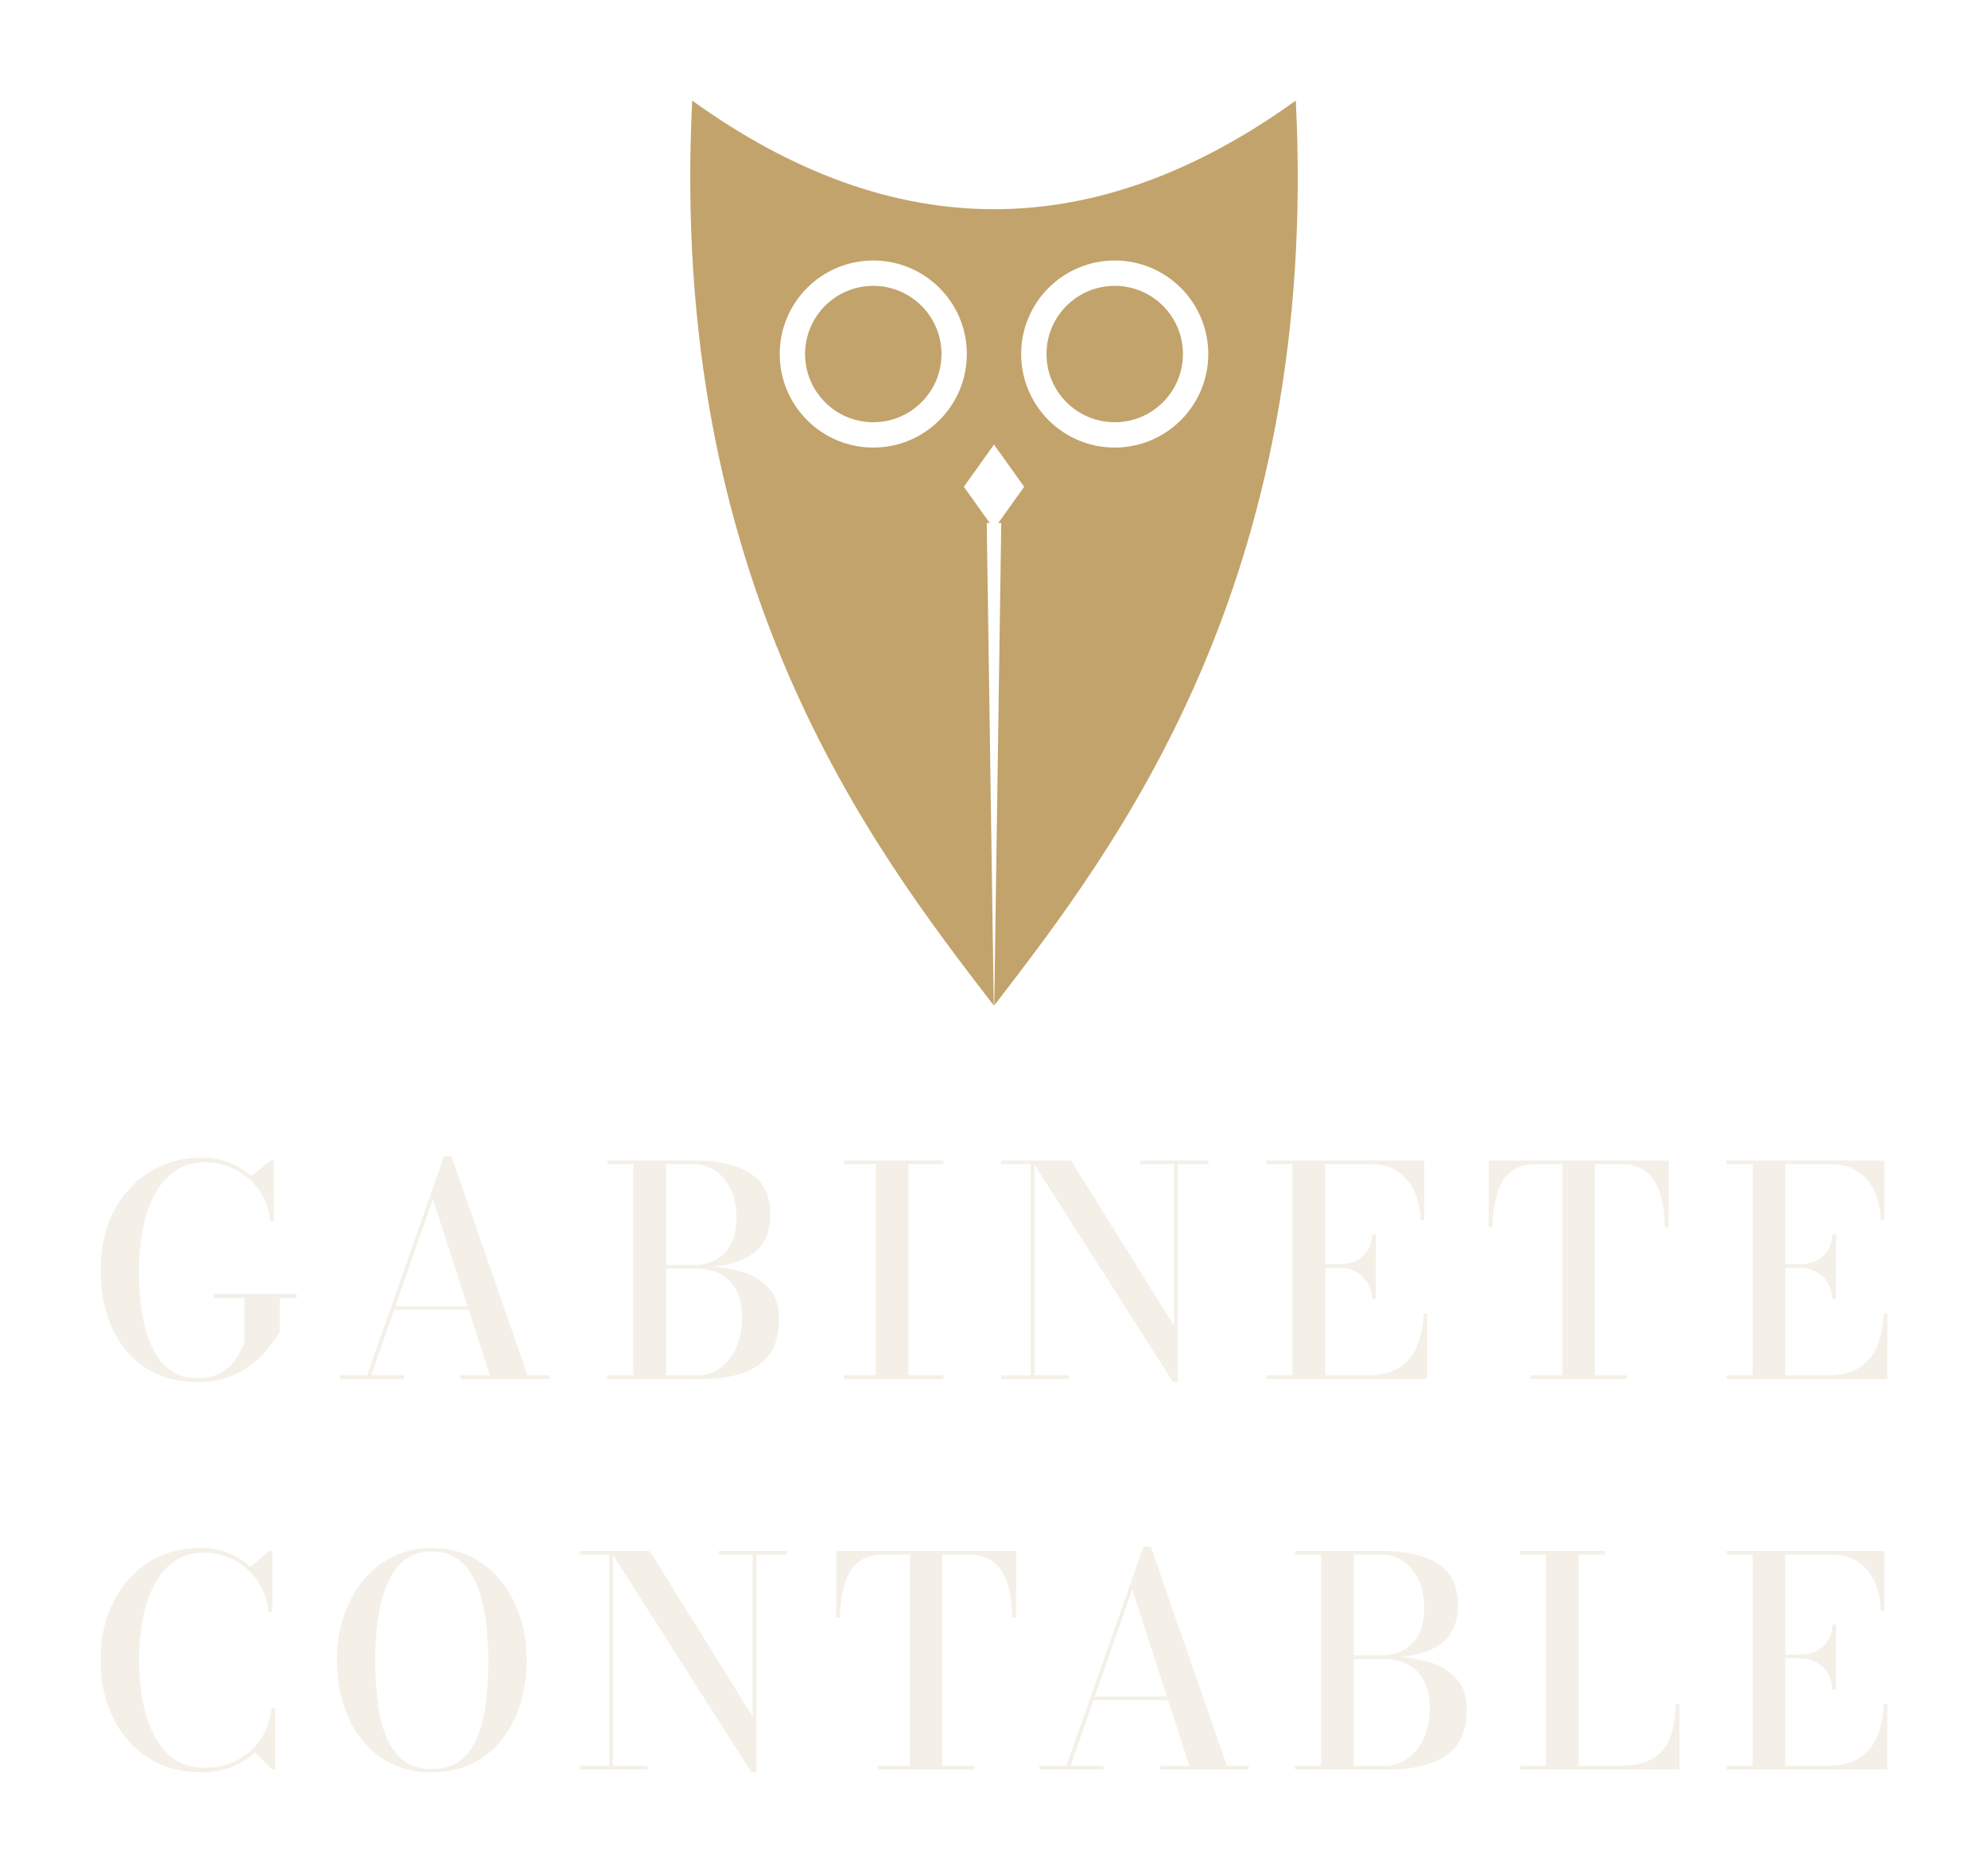
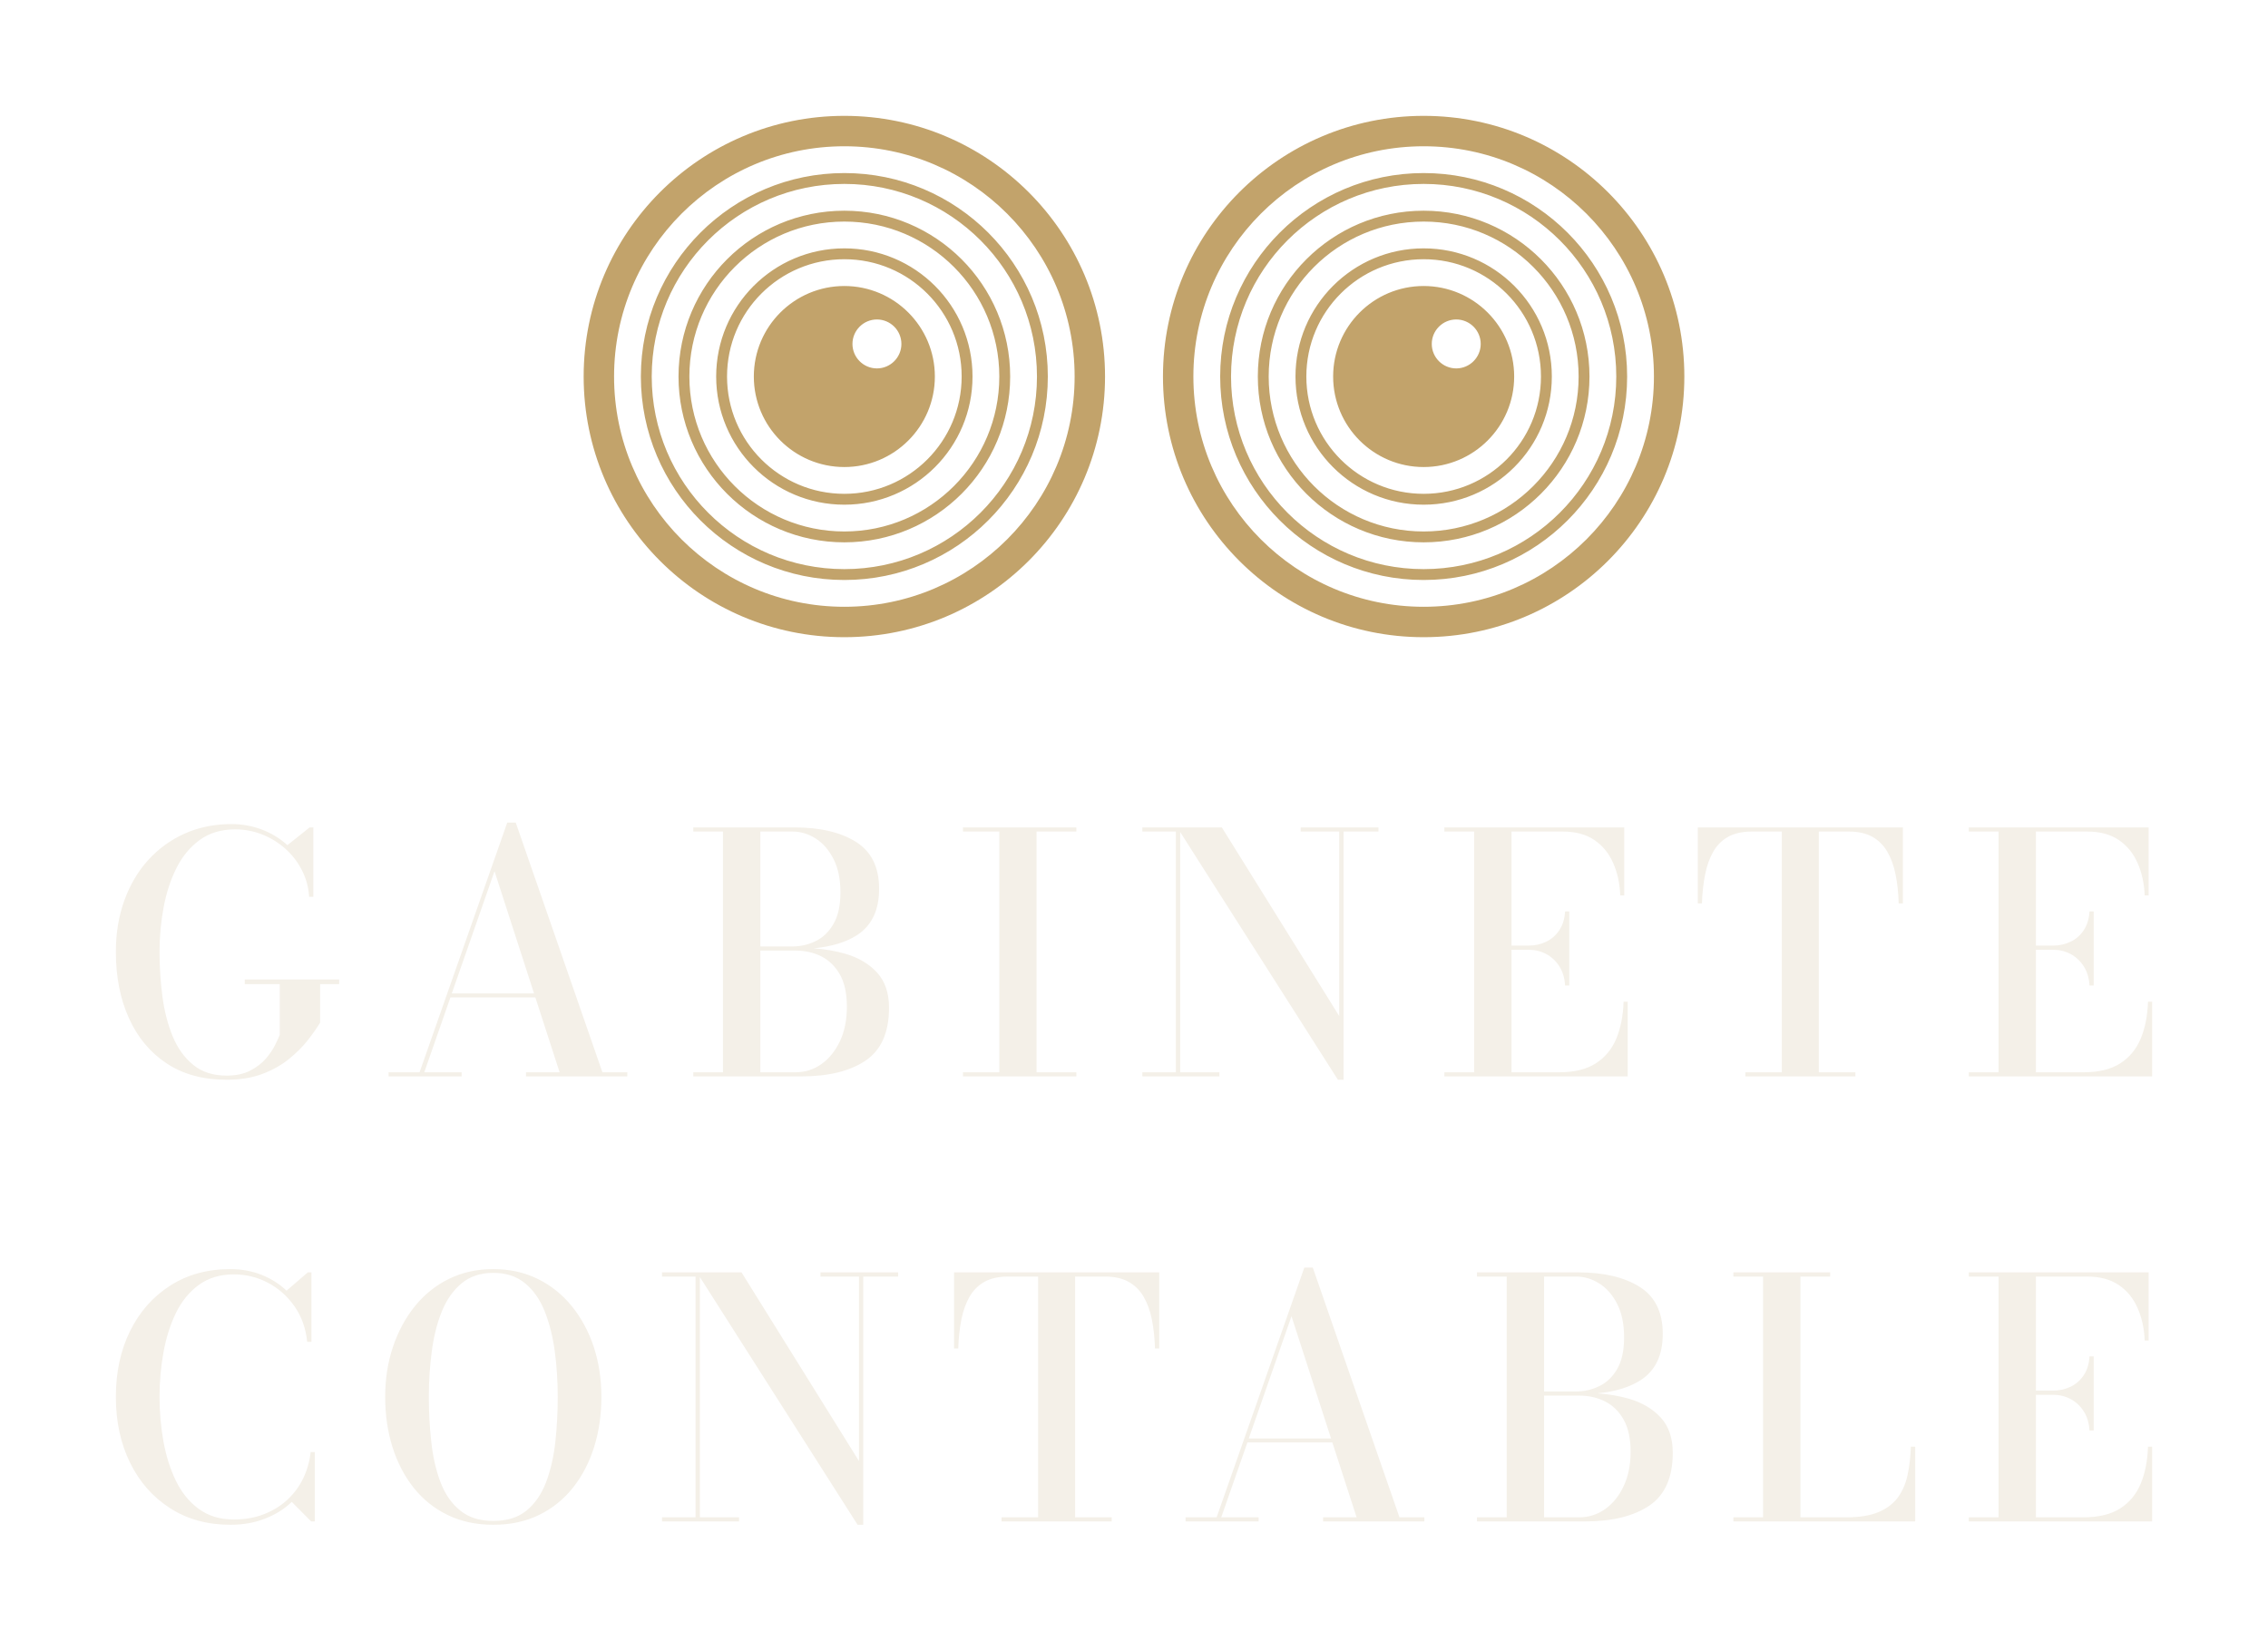
- <svg xmlns="http://www.w3.org/2000/svg" viewBox="-114.68 -16.67 329.36 310.38">
-   <path fill="#C2A36B" d="M0 0Q50 36 100 0C103.99 79.81 70.16 123.79 50.14 149.82L50.04 149.95L51.2 70H50.71L55 64L50 57L45 64L49.29 70H48.8L49.96 149.95L49.86 149.82C29.84 123.79 -3.99 79.81 0 0ZM85.5 42C85.5 33.44 78.56 26.5 70 26.5C61.44 26.5 54.5 33.44 54.5 42C54.5 50.56 61.44 57.5 70 57.5C78.56 57.5 85.5 50.56 85.5 42ZM45.5 42C45.5 33.44 38.56 26.5 30 26.5C21.44 26.5 14.5 33.44 14.5 42C14.5 50.56 21.44 57.5 30 57.5C38.56 57.5 45.5 50.56 45.5 42ZM81.3 42C81.3 48.24 76.24 53.3 70 53.3C63.76 53.3 58.7 48.24 58.7 42C58.7 35.76 63.76 30.7 70 30.7C76.24 30.7 81.3 35.76 81.3 42ZM41.3 42C41.3 48.24 36.24 53.3 30 53.3C23.76 53.3 18.7 48.24 18.7 42C18.7 35.76 23.76 30.7 30 30.7C36.24 30.7 41.3 35.76 41.3 42Z" />
-   <path fill="#F4F0E8" d="M-43.14 277.04Q-46.86 277.04 -49.78 275.62Q-52.7 274.19 -54.73 271.63Q-56.76 269.08 -57.81 265.71Q-58.86 262.34 -58.86 258.45Q-58.86 254.57 -57.73 251.2Q-56.61 247.83 -54.55 245.27Q-52.48 242.71 -49.59 241.29Q-46.69 239.86 -43.14 239.86Q-39.59 239.86 -36.7 241.29Q-33.8 242.71 -31.72 245.27Q-29.65 247.83 -28.54 251.2Q-27.43 254.57 -27.43 258.45Q-27.43 262.34 -28.48 265.71Q-29.53 269.08 -31.55 271.63Q-33.58 274.19 -36.5 275.62Q-39.42 277.04 -43.14 277.04ZM-14.07 211.86V211.26H-9.75V176.25H-14.07V175.65H0.61Q6.23 175.65 9.59 177.76Q12.94 179.87 12.94 184.58Q12.94 189.22 9.77 191.29Q7.39 192.85 3.44 193.24Q5.87 193.4 7.98 194.01Q10.89 194.84 12.64 196.75Q14.39 198.66 14.39 201.87Q14.39 207.25 10.99 209.56Q7.58 211.86 1.57 211.86ZM99.86 276.56V275.96H104.18V240.95H99.86V240.35H114.54Q120.16 240.35 123.52 242.46Q126.87 244.57 126.87 249.28Q126.87 253.91 123.7 255.99Q121.32 257.55 117.37 257.94Q119.8 258.1 121.91 258.71Q124.82 259.54 126.57 261.45Q128.32 263.35 128.32 266.57Q128.32 271.95 124.92 274.25Q121.51 276.56 115.5 276.56ZM-43.14 276.49Q-40.15 276.49 -38.31 274.98Q-36.48 273.47 -35.49 270.9Q-34.5 268.33 -34.14 265.09Q-33.77 261.86 -33.77 258.45Q-33.77 255.03 -34.21 251.8Q-34.64 248.58 -35.67 246.01Q-36.7 243.44 -38.52 241.93Q-40.34 240.42 -43.14 240.42Q-45.92 240.42 -47.74 241.93Q-49.56 243.44 -50.61 246.01Q-51.66 248.58 -52.09 251.8Q-52.51 255.03 -52.51 258.45Q-52.51 261.86 -52.15 265.09Q-51.78 268.33 -50.79 270.9Q-49.8 273.47 -47.95 274.98Q-46.09 276.49 -43.14 276.49ZM-39.88 174.95 -27.28 211.26H-23.66V211.86H-38.38V211.26H-33.51L-37.03 200.37H-49.38L-53.18 211.26H-47.75V211.86H-58.37V211.26H-53.86L-41.11 174.95ZM75.99 239.65 88.59 275.96H92.21V276.56H77.48V275.96H82.36L78.84 265.07H66.49L62.68 275.96H68.12V276.56H57.49V275.96H62.01L74.76 239.65ZM-79.28 197.76H-65.54V198.44H-68.32V204.04Q-69.02 205.2 -70.14 206.62Q-71.26 208.05 -72.88 209.35Q-74.5 210.65 -76.73 211.5Q-78.96 212.34 -81.91 212.34Q-87.05 212.34 -90.64 209.97Q-94.22 207.59 -96.12 203.39Q-98.01 199.19 -98.01 193.75Q-98.01 189.67 -96.78 186.27Q-95.55 182.87 -93.29 180.38Q-91.03 177.89 -87.96 176.53Q-84.88 175.17 -81.21 175.17Q-78.89 175.17 -76.78 175.97Q-74.67 176.78 -73.07 178.23L-69.84 175.65H-69.31V185.74H-69.91Q-70.06 183.64 -70.97 181.85Q-71.89 180.07 -73.39 178.74Q-74.88 177.41 -76.75 176.67Q-78.63 175.94 -80.68 175.94Q-83.7 175.94 -85.81 177.47Q-87.92 179 -89.2 181.56Q-90.48 184.12 -91.07 187.3Q-91.66 190.47 -91.66 193.75Q-91.66 197.04 -91.24 200.24Q-90.82 203.44 -89.74 206.03Q-88.67 208.63 -86.76 210.18Q-84.85 211.74 -81.91 211.74Q-79.88 211.74 -78.48 211.02Q-77.08 210.29 -76.21 209.28Q-75.34 208.26 -74.86 207.29Q-74.38 206.31 -74.18 205.83V198.44H-79.28ZM171.36 211.86V211.26H175.68V176.25H171.36V175.65H197.5V185.55H196.92Q196.83 182.96 195.91 180.85Q194.99 178.74 193.18 177.5Q191.37 176.25 188.55 176.25H181.11V192.84H183.62Q185 192.84 186.17 192.27Q187.34 191.7 188.08 190.59Q188.81 189.48 188.91 187.86H189.51V198.63H188.91Q188.81 197.01 188.08 195.85Q187.34 194.7 186.17 194.07Q185 193.44 183.62 193.44H181.11V211.26H188.04Q191.35 211.26 193.36 209.97Q195.38 208.67 196.35 206.37Q197.31 204.06 197.41 201H198.01V211.86ZM95.12 211.86V211.26H99.44V176.25H95.12V175.65H121.27V185.55H120.69Q120.59 182.96 119.67 180.85Q118.75 178.74 116.94 177.5Q115.13 176.25 112.31 176.25H104.87V192.84H107.38Q108.76 192.84 109.93 192.27Q111.1 191.7 111.84 190.59Q112.57 189.48 112.67 187.86H113.27V198.63H112.67Q112.57 197.01 111.84 195.85Q111.1 194.7 109.93 194.07Q108.76 193.44 107.38 193.44H104.87V211.26H111.8Q115.11 211.26 117.13 209.97Q119.14 208.67 120.11 206.37Q121.07 204.06 121.17 201H121.77V211.86ZM171.36 276.56V275.96H175.68V240.95H171.36V240.35H197.5V250.25H196.92Q196.83 247.66 195.91 245.55Q194.99 243.44 193.18 242.19Q191.37 240.95 188.55 240.95H181.11V257.54H183.62Q185 257.54 186.17 256.97Q187.34 256.4 188.08 255.29Q188.81 254.18 188.91 252.56H189.51V263.33H188.91Q188.81 261.71 188.08 260.55Q187.34 259.4 186.17 258.77Q185 258.14 183.62 258.14H181.11V275.96H188.04Q191.35 275.96 193.36 274.66Q195.38 273.37 196.35 271.07Q197.31 268.76 197.41 265.7H198.01V276.56ZM15.71 240.35V240.95H10.64V277.04H9.82L-13.11 241.03V275.96H-7.42V276.56H-18.62V275.96H-13.74V240.95H-18.62V240.35H-7.05L10.01 267.77V240.95H4.41V240.35ZM85.54 175.65V176.25H80.47V212.34H79.65L56.71 176.33V211.26H62.41V211.86H51.21V211.26H56.08V176.25H51.21V175.65H62.77L79.84 203.07V176.25H74.24V175.65ZM138.86 211.86V211.26H144.18V176.25H139.83Q137.75 176.25 136.39 177.01Q135.03 177.77 134.22 179.17Q133.41 180.57 133.02 182.49Q132.64 184.41 132.56 186.71H131.96V175.65H161.77V186.71H161.17Q161.1 184.41 160.71 182.49Q160.33 180.57 159.51 179.17Q158.68 177.77 157.32 177.01Q155.96 176.25 153.88 176.25H149.56V211.26H154.87V211.86ZM30.75 276.56V275.96H36.06V240.95H31.71Q29.64 240.95 28.27 241.71Q26.91 242.47 26.1 243.87Q25.29 245.27 24.91 247.19Q24.52 249.11 24.45 251.4H23.84V240.35H53.66V251.4H53.06Q52.98 249.11 52.6 247.19Q52.21 245.27 51.39 243.87Q50.57 242.47 49.21 241.71Q47.84 240.95 45.76 240.95H41.44V275.96H46.75V276.56ZM-81.35 277.04Q-86.38 277.04 -90.13 274.63Q-93.88 272.21 -95.95 268.01Q-98.01 263.81 -98.01 258.45Q-98.01 253.07 -95.95 248.88Q-93.88 244.69 -90.13 242.28Q-86.38 239.86 -81.35 239.86Q-78.96 239.86 -76.86 240.69Q-74.76 241.51 -73.19 243L-70.1 240.35H-69.57V250.44H-70.2Q-70.49 247.52 -72.02 245.31Q-73.56 243.1 -75.87 241.87Q-78.19 240.64 -80.87 240.64Q-83.86 240.64 -85.95 242.17Q-88.04 243.7 -89.28 246.26Q-90.53 248.82 -91.09 252Q-91.66 255.17 -91.66 258.45Q-91.66 261.74 -91.09 264.91Q-90.53 268.09 -89.28 270.64Q-88.04 273.2 -85.95 274.74Q-83.86 276.27 -80.87 276.27Q-78.43 276.27 -76.46 275.5Q-74.5 274.72 -73.05 273.37Q-71.6 272.02 -70.76 270.25Q-69.91 268.47 -69.69 266.47H-69.09V276.56H-69.62L-72.45 273.71Q-74.04 275.26 -76.32 276.15Q-78.6 277.04 -81.35 277.04ZM137.13 276.56V275.96H141.45V240.95H137.13V240.35H151.2V240.95H146.88V275.96H153.59Q156.39 275.96 158.18 275.22Q159.97 274.48 160.99 273.13Q162.02 271.78 162.44 269.88Q162.86 267.99 162.94 265.7H163.56V276.56ZM25.13 211.86V211.26H30.42V176.25H25.13V175.65H41.62V176.25H35.83V211.26H41.62V211.86ZM109.61 258.26V275.96H114.73Q116.78 275.96 118.47 274.77Q120.16 273.59 121.18 271.44Q122.19 269.29 122.19 266.42Q122.19 263.55 121.18 261.75Q120.16 259.95 118.47 259.11Q116.78 258.26 114.73 258.26ZM-4.32 193.56V211.26H0.8Q2.85 211.26 4.54 210.07Q6.23 208.89 7.25 206.74Q8.26 204.59 8.26 201.72Q8.26 198.85 7.25 197.05Q6.23 195.25 4.54 194.41Q2.85 193.56 0.8 193.56ZM-4.32 192.96H0.34Q2.13 192.96 3.72 192.19Q5.31 191.41 6.32 189.69Q7.32 187.96 7.32 185.09Q7.32 182.21 6.32 180.25Q5.31 178.28 3.72 177.27Q2.13 176.25 0.34 176.25H-4.32ZM109.61 257.66H114.27Q116.06 257.66 117.65 256.88Q119.24 256.11 120.25 254.39Q121.25 252.66 121.25 249.79Q121.25 246.91 120.25 244.95Q119.24 242.98 117.65 241.96Q116.06 240.95 114.27 240.95H109.61ZM-37.22 199.79 -42.97 182.02 -49.18 199.79ZM78.65 264.49 72.9 246.72 66.69 264.49Z" />
+ <svg xmlns="http://www.w3.org/2000/svg" viewBox="-80.60 -16.00 313.20 226.58">
+   <path fill="#C2A36B" d="M72 36C72 55.88 55.88 72 36 72C16.12 72 0 55.88 0 36C0 16.12 16.12 0 36 0C55.88 0 72 16.12 72 36ZM152 36C152 55.88 135.88 72 116 72C96.12 72 80 55.88 80 36C80 16.12 96.12 0 116 0C135.88 0 152 16.12 152 36ZM147.8 36C147.8 18.44 133.56 4.2 116 4.2C98.44 4.2 84.2 18.44 84.2 36C84.2 53.56 98.44 67.8 116 67.8C133.56 67.8 147.8 53.56 147.8 36ZM67.8 36C67.8 18.44 53.56 4.2 36 4.2C18.44 4.2 4.2 18.44 4.2 36C4.2 53.56 18.44 67.8 36 67.8C53.56 67.8 67.8 53.56 67.8 36ZM144.1 36C144.1 51.52 131.52 64.1 116 64.1C100.48 64.1 87.9 51.52 87.9 36C87.9 20.48 100.48 7.9 116 7.9C131.52 7.9 144.1 20.48 144.1 36ZM64.1 36C64.1 51.52 51.52 64.1 36 64.1C20.48 64.1 7.9 51.52 7.9 36C7.9 20.48 20.48 7.9 36 7.9C51.52 7.9 64.1 20.48 64.1 36ZM142.6 36C142.6 21.31 130.69 9.4 116 9.4C101.31 9.4 89.4 21.31 89.4 36C89.4 50.69 101.31 62.6 116 62.6C130.69 62.6 142.6 50.69 142.6 36ZM62.6 36C62.6 21.31 50.69 9.4 36 9.4C21.31 9.4 9.4 21.31 9.4 36C9.4 50.69 21.31 62.6 36 62.6C50.69 62.6 62.6 50.69 62.6 36ZM58.9 36C58.9 48.65 48.65 58.9 36 58.9C23.35 58.9 13.1 48.65 13.1 36C13.1 23.35 23.35 13.1 36 13.1C48.65 13.1 58.9 23.35 58.9 36ZM138.9 36C138.9 48.65 128.65 58.9 116 58.9C103.35 58.9 93.1 48.65 93.1 36C93.1 23.35 103.35 13.1 116 13.1C128.65 13.1 138.9 23.35 138.9 36ZM57.4 36C57.4 24.18 47.82 14.6 36 14.6C24.18 14.6 14.6 24.18 14.6 36C14.6 47.82 24.18 57.4 36 57.4C47.82 57.4 57.4 47.82 57.4 36ZM137.4 36C137.4 24.18 127.82 14.6 116 14.6C104.18 14.6 94.6 24.18 94.6 36C94.6 47.82 104.18 57.4 116 57.4C127.82 57.4 137.4 47.82 137.4 36ZM53.7 36C53.7 45.78 45.78 53.7 36 53.7C26.22 53.7 18.3 45.78 18.3 36C18.3 26.22 26.22 18.3 36 18.3C45.78 18.3 53.7 26.22 53.7 36ZM133.7 36C133.7 45.78 125.78 53.7 116 53.7C106.22 53.7 98.3 45.78 98.3 36C98.3 26.22 106.22 18.3 116 18.3C125.78 18.3 133.7 26.22 133.7 36ZM52.2 36C52.2 27.05 44.95 19.8 36 19.8C27.05 19.8 19.8 27.05 19.8 36C19.8 44.95 27.05 52.2 36 52.2C44.95 52.2 52.2 44.95 52.2 36ZM132.2 36C132.2 27.05 124.95 19.8 116 19.8C107.05 19.8 99.8 27.05 99.8 36C99.8 44.95 107.05 52.2 116 52.2C124.95 52.2 132.2 44.95 132.2 36ZM48.5 36C48.5 42.9 42.9 48.5 36 48.5C29.1 48.5 23.5 42.9 23.5 36C23.5 29.1 29.1 23.5 36 23.5C42.9 23.5 48.5 29.1 48.5 36ZM128.5 36C128.5 42.9 122.9 48.5 116 48.5C109.1 48.5 103.5 42.9 103.5 36C103.5 29.1 109.1 23.5 116 23.5C122.9 23.5 128.5 29.1 128.5 36ZM43.88 31.5C43.88 29.64 42.36 28.12 40.5 28.12C38.64 28.12 37.12 29.64 37.12 31.5C37.12 33.36 38.64 34.88 40.5 34.88C42.36 34.88 43.88 33.36 43.88 31.5ZM123.88 31.5C123.88 29.64 122.36 28.12 120.5 28.12C118.64 28.12 117.12 29.64 117.12 31.5C117.12 33.36 118.64 34.88 120.5 34.88C122.36 34.88 123.88 33.36 123.88 31.5Z" />
+   <path fill="#F4F0E8" d="M-12.48 194.58Q-16.01 194.58 -18.78 193.23Q-21.56 191.88 -23.49 189.45Q-25.41 187.01 -26.41 183.82Q-27.41 180.62 -27.41 176.92Q-27.41 173.23 -26.34 170.03Q-25.27 166.83 -23.31 164.4Q-21.35 161.97 -18.6 160.62Q-15.85 159.27 -12.48 159.27Q-9.11 159.27 -6.35 160.62Q-3.6 161.97 -1.63 164.4Q0.34 166.83 1.4 170.03Q2.45 173.23 2.45 176.92Q2.45 180.62 1.45 183.82Q0.46 187.01 -1.47 189.45Q-3.4 191.88 -6.17 193.23Q-8.95 194.58 -12.48 194.58ZM15.14 132.66V132.09H19.24V98.84H15.14V98.27H29.08Q34.42 98.27 37.61 100.27Q40.8 102.28 40.8 106.75Q40.8 111.15 37.78 113.13Q35.52 114.6 31.77 114.97Q34.08 115.13 36.09 115.71Q38.85 116.5 40.51 118.31Q42.17 120.12 42.17 123.17Q42.17 128.28 38.94 130.47Q35.71 132.66 30 132.66ZM123.36 194.12V193.55H127.47V160.3H123.36V159.72H137.31Q142.65 159.72 145.84 161.73Q149.02 163.74 149.02 168.21Q149.02 172.61 146.01 174.58Q143.75 176.06 140 176.43Q142.3 176.59 144.31 177.16Q147.07 177.96 148.74 179.77Q150.4 181.58 150.4 184.63Q150.4 189.74 147.17 191.93Q143.93 194.12 138.22 194.12ZM-12.48 194.05Q-9.63 194.05 -7.89 192.62Q-6.15 191.19 -5.21 188.75Q-4.27 186.3 -3.92 183.23Q-3.58 180.16 -3.58 176.92Q-3.58 173.67 -3.99 170.61Q-4.41 167.54 -5.38 165.1Q-6.35 162.66 -8.09 161.23Q-9.82 159.79 -12.48 159.79Q-15.11 159.79 -16.85 161.23Q-18.58 162.66 -19.58 165.1Q-20.57 167.54 -20.97 170.61Q-21.38 173.67 -21.38 176.92Q-21.38 180.16 -21.03 183.23Q-20.69 186.3 -19.75 188.75Q-18.81 191.19 -17.04 192.62Q-15.28 194.05 -12.48 194.05ZM-9.38 97.6 2.59 132.09H6.03V132.66H-7.96V132.09H-3.32L-6.67 121.75H-18.4L-22.01 132.09H-16.85V132.66H-26.94V132.09H-22.66L-10.55 97.6ZM100.69 159.06 112.66 193.55H116.1V194.12H102.11V193.55H106.74L103.39 183.21H91.66L88.05 193.55H93.21V194.12H83.12V193.55H87.41L99.52 159.06ZM-46.8 119.27H-33.76V119.91H-36.39V125.23Q-37.06 126.33 -38.12 127.69Q-39.19 129.04 -40.73 130.28Q-42.26 131.52 -44.38 132.32Q-46.51 133.12 -49.3 133.12Q-54.19 133.12 -57.59 130.86Q-61 128.6 -62.8 124.61Q-64.6 120.62 -64.6 115.46Q-64.6 111.59 -63.43 108.36Q-62.26 105.12 -60.12 102.76Q-57.97 100.4 -55.05 99.1Q-52.12 97.81 -48.64 97.81Q-46.44 97.81 -44.43 98.57Q-42.42 99.34 -40.91 100.72L-37.84 98.27H-37.33V107.85H-37.91Q-38.04 105.86 -38.92 104.16Q-39.79 102.46 -41.21 101.2Q-42.63 99.94 -44.41 99.24Q-46.19 98.54 -48.13 98.54Q-51 98.54 -53.01 100Q-55.01 101.45 -56.23 103.88Q-57.45 106.31 -58.01 109.33Q-58.57 112.35 -58.57 115.46Q-58.57 118.58 -58.17 121.62Q-57.77 124.66 -56.75 127.13Q-55.73 129.59 -53.91 131.07Q-52.1 132.55 -49.3 132.55Q-47.38 132.55 -46.05 131.86Q-44.72 131.17 -43.89 130.21Q-43.07 129.25 -42.61 128.32Q-42.15 127.39 -41.97 126.93V119.91H-46.8ZM191.28 132.66V132.09H195.39V98.84H191.28V98.27H216.12V107.67H215.57Q215.48 105.21 214.6 103.21Q213.73 101.2 212.01 100.02Q210.29 98.84 207.61 98.84H200.55V114.59H202.93Q204.24 114.59 205.35 114.05Q206.46 113.52 207.16 112.46Q207.86 111.41 207.95 109.87H208.53V120.1H207.95Q207.86 118.56 207.16 117.46Q206.46 116.36 205.35 115.76Q204.24 115.17 202.93 115.17H200.55V132.09H207.13Q210.27 132.09 212.19 130.86Q214.1 129.64 215.02 127.45Q215.93 125.26 216.03 122.34H216.6V132.66ZM118.86 132.66V132.09H122.97V98.84H118.86V98.27H143.7V107.67H143.15Q143.06 105.21 142.18 103.21Q141.31 101.2 139.59 100.02Q137.87 98.84 135.19 98.84H128.13V114.59H130.51Q131.82 114.59 132.93 114.05Q134.04 113.52 134.74 112.46Q135.44 111.41 135.53 109.87H136.11V120.1H135.53Q135.44 118.56 134.74 117.46Q134.04 116.36 132.93 115.76Q131.82 115.17 130.51 115.17H128.13V132.09H134.71Q137.85 132.09 139.76 130.86Q141.68 129.64 142.6 127.45Q143.51 125.26 143.61 122.34H144.18V132.66ZM191.28 194.12V193.55H195.39V160.3H191.28V159.72H216.12V169.13H215.57Q215.48 166.67 214.6 164.67Q213.73 162.66 212.01 161.48Q210.29 160.3 207.61 160.3H200.55V176.05H202.93Q204.24 176.05 205.35 175.51Q206.46 174.97 207.16 173.92Q207.86 172.86 207.95 171.33H208.53V181.56H207.95Q207.86 180.02 207.16 178.92Q206.46 177.82 205.35 177.22Q204.24 176.63 202.93 176.63H200.55V193.55H207.13Q210.27 193.55 212.19 192.32Q214.1 191.1 215.02 188.91Q215.93 186.72 216.03 183.8H216.6V194.12ZM43.43 159.72V160.3H38.61V194.58H37.83L16.05 160.37V193.55H21.46V194.12H10.82V193.55H15.45V160.3H10.82V159.72H21.8L38.02 185.78V160.3H32.7V159.72ZM109.76 98.27V98.84H104.94V133.12H104.16L82.38 98.91V132.09H87.79V132.66H77.15V132.09H81.78V98.84H77.15V98.27H88.13L104.34 124.32V98.84H99.02V98.27ZM160.42 132.66V132.09H165.46V98.84H161.33Q159.36 98.84 158.06 99.56Q156.77 100.28 156 101.61Q155.23 102.94 154.87 104.77Q154.5 106.59 154.43 108.77H153.86V98.27H182.18V108.77H181.6Q181.54 106.59 181.17 104.77Q180.8 102.94 180.02 101.61Q179.24 100.28 177.95 99.56Q176.65 98.84 174.68 98.84H170.57V132.09H175.62V132.66ZM57.71 194.12V193.55H62.76V160.3H58.63Q56.66 160.3 55.36 161.02Q54.07 161.74 53.3 163.07Q52.53 164.4 52.16 166.23Q51.8 168.05 51.73 170.23H51.15V159.72H79.48V170.23H78.9Q78.83 168.05 78.47 166.23Q78.1 164.4 77.32 163.07Q76.54 161.74 75.24 161.02Q73.95 160.3 71.98 160.3H67.87V193.55H72.92V194.12ZM-48.78 194.58Q-53.55 194.58 -57.11 192.29Q-60.68 190 -62.64 186.01Q-64.6 182.02 -64.6 176.92Q-64.6 171.81 -62.64 167.83Q-60.68 163.85 -57.11 161.56Q-53.55 159.27 -48.78 159.27Q-46.51 159.27 -44.51 160.05Q-42.52 160.83 -41.03 162.25L-38.09 159.72H-37.59V169.31H-38.18Q-38.46 166.54 -39.91 164.44Q-41.37 162.34 -43.57 161.17Q-45.77 160 -48.32 160Q-51.16 160 -53.15 161.46Q-55.13 162.91 -56.31 165.34Q-57.49 167.77 -58.03 170.79Q-58.57 173.81 -58.57 176.92Q-58.57 180.04 -58.03 183.06Q-57.49 186.07 -56.31 188.5Q-55.13 190.94 -53.15 192.39Q-51.16 193.85 -48.32 193.85Q-46 193.85 -44.13 193.11Q-42.26 192.38 -40.89 191.1Q-39.51 189.81 -38.71 188.13Q-37.91 186.44 -37.7 184.54H-37.13V194.12H-37.63L-40.31 191.42Q-41.83 192.89 -44 193.73Q-46.16 194.58 -48.78 194.58ZM158.77 194.12V193.55H162.87V160.3H158.77V159.72H172.14V160.3H168.03V193.55H174.41Q177.07 193.55 178.76 192.85Q180.46 192.15 181.44 190.87Q182.41 189.58 182.81 187.78Q183.21 185.98 183.28 183.8H183.88V194.12ZM52.38 132.66V132.09H57.4V98.84H52.38V98.27H68.04V98.84H62.54V132.09H68.04V132.66ZM132.63 176.74V193.55H137.49Q139.44 193.55 141.04 192.43Q142.65 191.3 143.61 189.26Q144.58 187.22 144.58 184.49Q144.58 181.76 143.61 180.05Q142.65 178.35 141.04 177.54Q139.44 176.74 137.49 176.74ZM24.4 115.28V132.09H29.26Q31.21 132.09 32.82 130.97Q34.42 129.84 35.39 127.8Q36.35 125.76 36.35 123.03Q36.35 120.3 35.39 118.59Q34.42 116.89 32.82 116.08Q31.21 115.28 29.26 115.28ZM24.4 114.71H28.83Q30.52 114.71 32.04 113.97Q33.55 113.24 34.5 111.6Q35.46 109.96 35.46 107.23Q35.46 104.5 34.5 102.63Q33.55 100.76 32.04 99.8Q30.52 98.84 28.83 98.84H24.4ZM132.63 176.17H137.05Q138.75 176.17 140.26 175.43Q141.78 174.7 142.73 173.06Q143.68 171.42 143.68 168.69Q143.68 165.96 142.73 164.09Q141.78 162.22 140.26 161.26Q138.75 160.3 137.05 160.3H132.63ZM-6.85 121.2 -12.31 104.32 -18.21 121.2ZM103.21 182.66 97.75 165.78 91.85 182.66Z" />
</svg>
